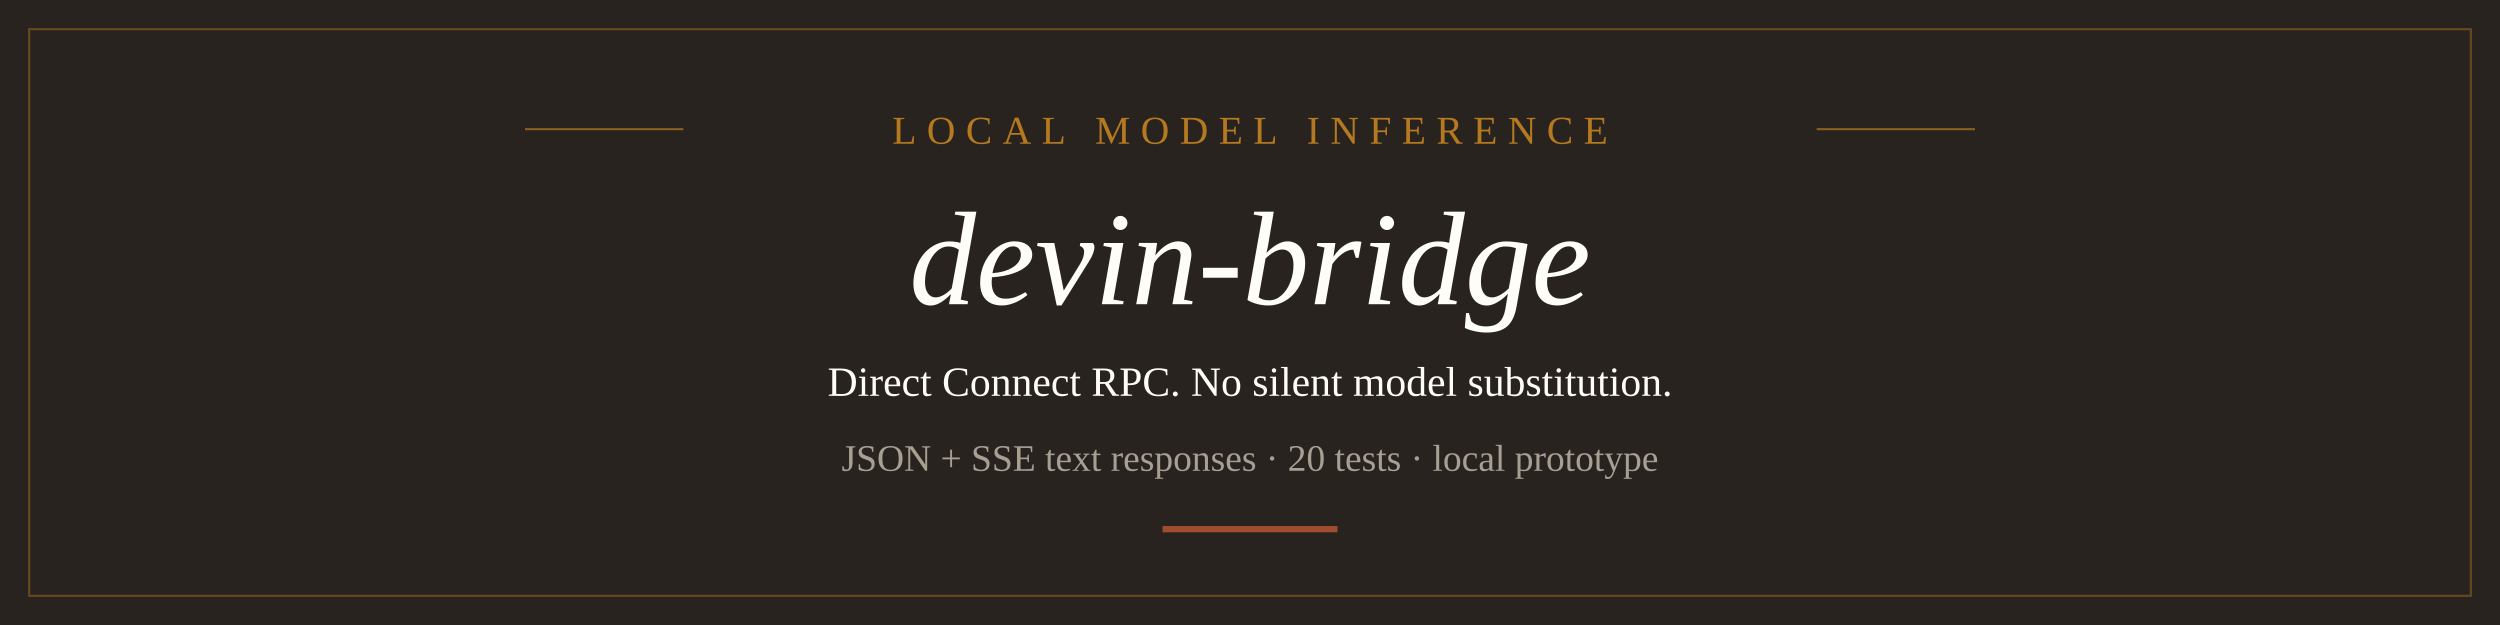
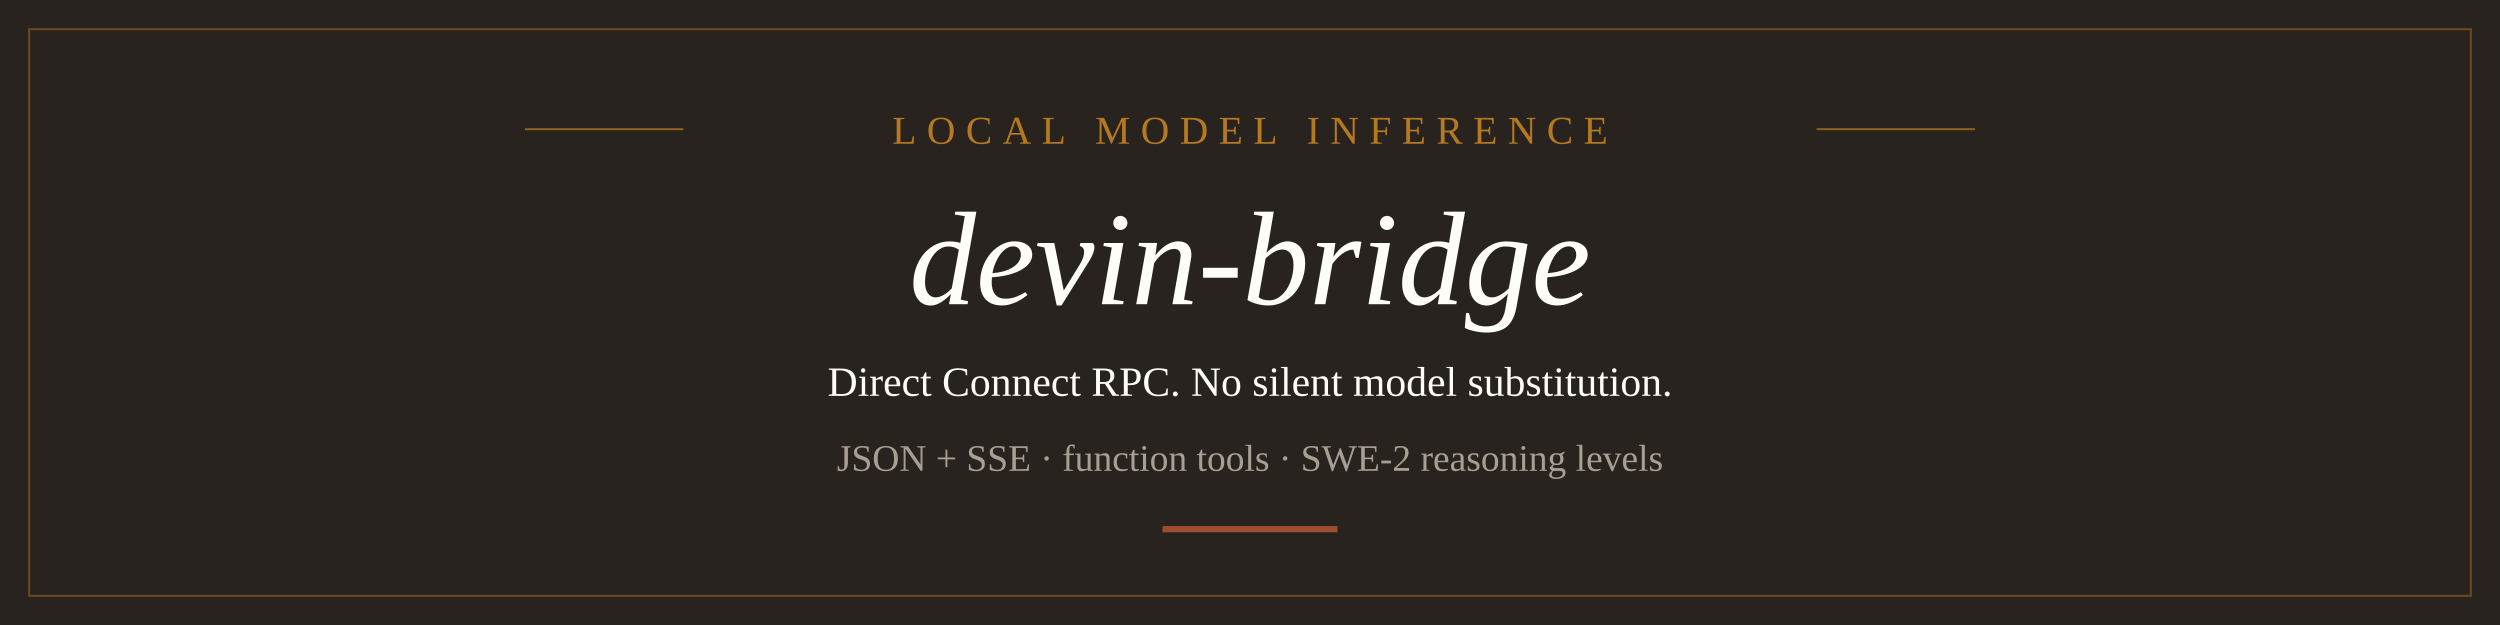
<svg xmlns="http://www.w3.org/2000/svg" width="1200" height="300" viewBox="0 0 1200 300" role="img" aria-labelledby="title description">
  <rect width="1200" height="300" fill="#28231f" />
  <rect x="14" y="14" width="1172" height="272" fill="none" stroke="#b57920" stroke-opacity=".45" />
  <path d="M252 62h76M872 62h76" stroke="#b57920" stroke-opacity=".7" />
  <text x="600" y="69" text-anchor="middle" fill="#b57920" font-family="Georgia, 'Times New Roman', serif" font-size="19" letter-spacing="5">LOCAL MODEL INFERENCE</text>
  <text x="600" y="146" text-anchor="middle" fill="#fffdf8" font-family="Georgia, 'Times New Roman', serif" font-size="64" font-style="italic">devin-bridge</text>
  <text x="600" y="190" text-anchor="middle" fill="#fffdf8" font-family="Georgia, 'Times New Roman', serif" font-size="20">Direct Connect RPC. No silent model substitution.</text>
-   <text x="600" y="226" text-anchor="middle" fill="#a89f93" font-family="Georgia, 'Times New Roman', serif" font-size="18">JSON + SSE text responses · 20 tests · local prototype</text>
+   <text x="600" y="226" text-anchor="middle" fill="#a89f93" font-family="Georgia, 'Times New Roman', serif" font-size="18">JSON + SSE · function tools · SWE-2 reasoning levels</text>
  <path d="M558 254h84" stroke="#9f4d2e" stroke-width="3" />
</svg>
